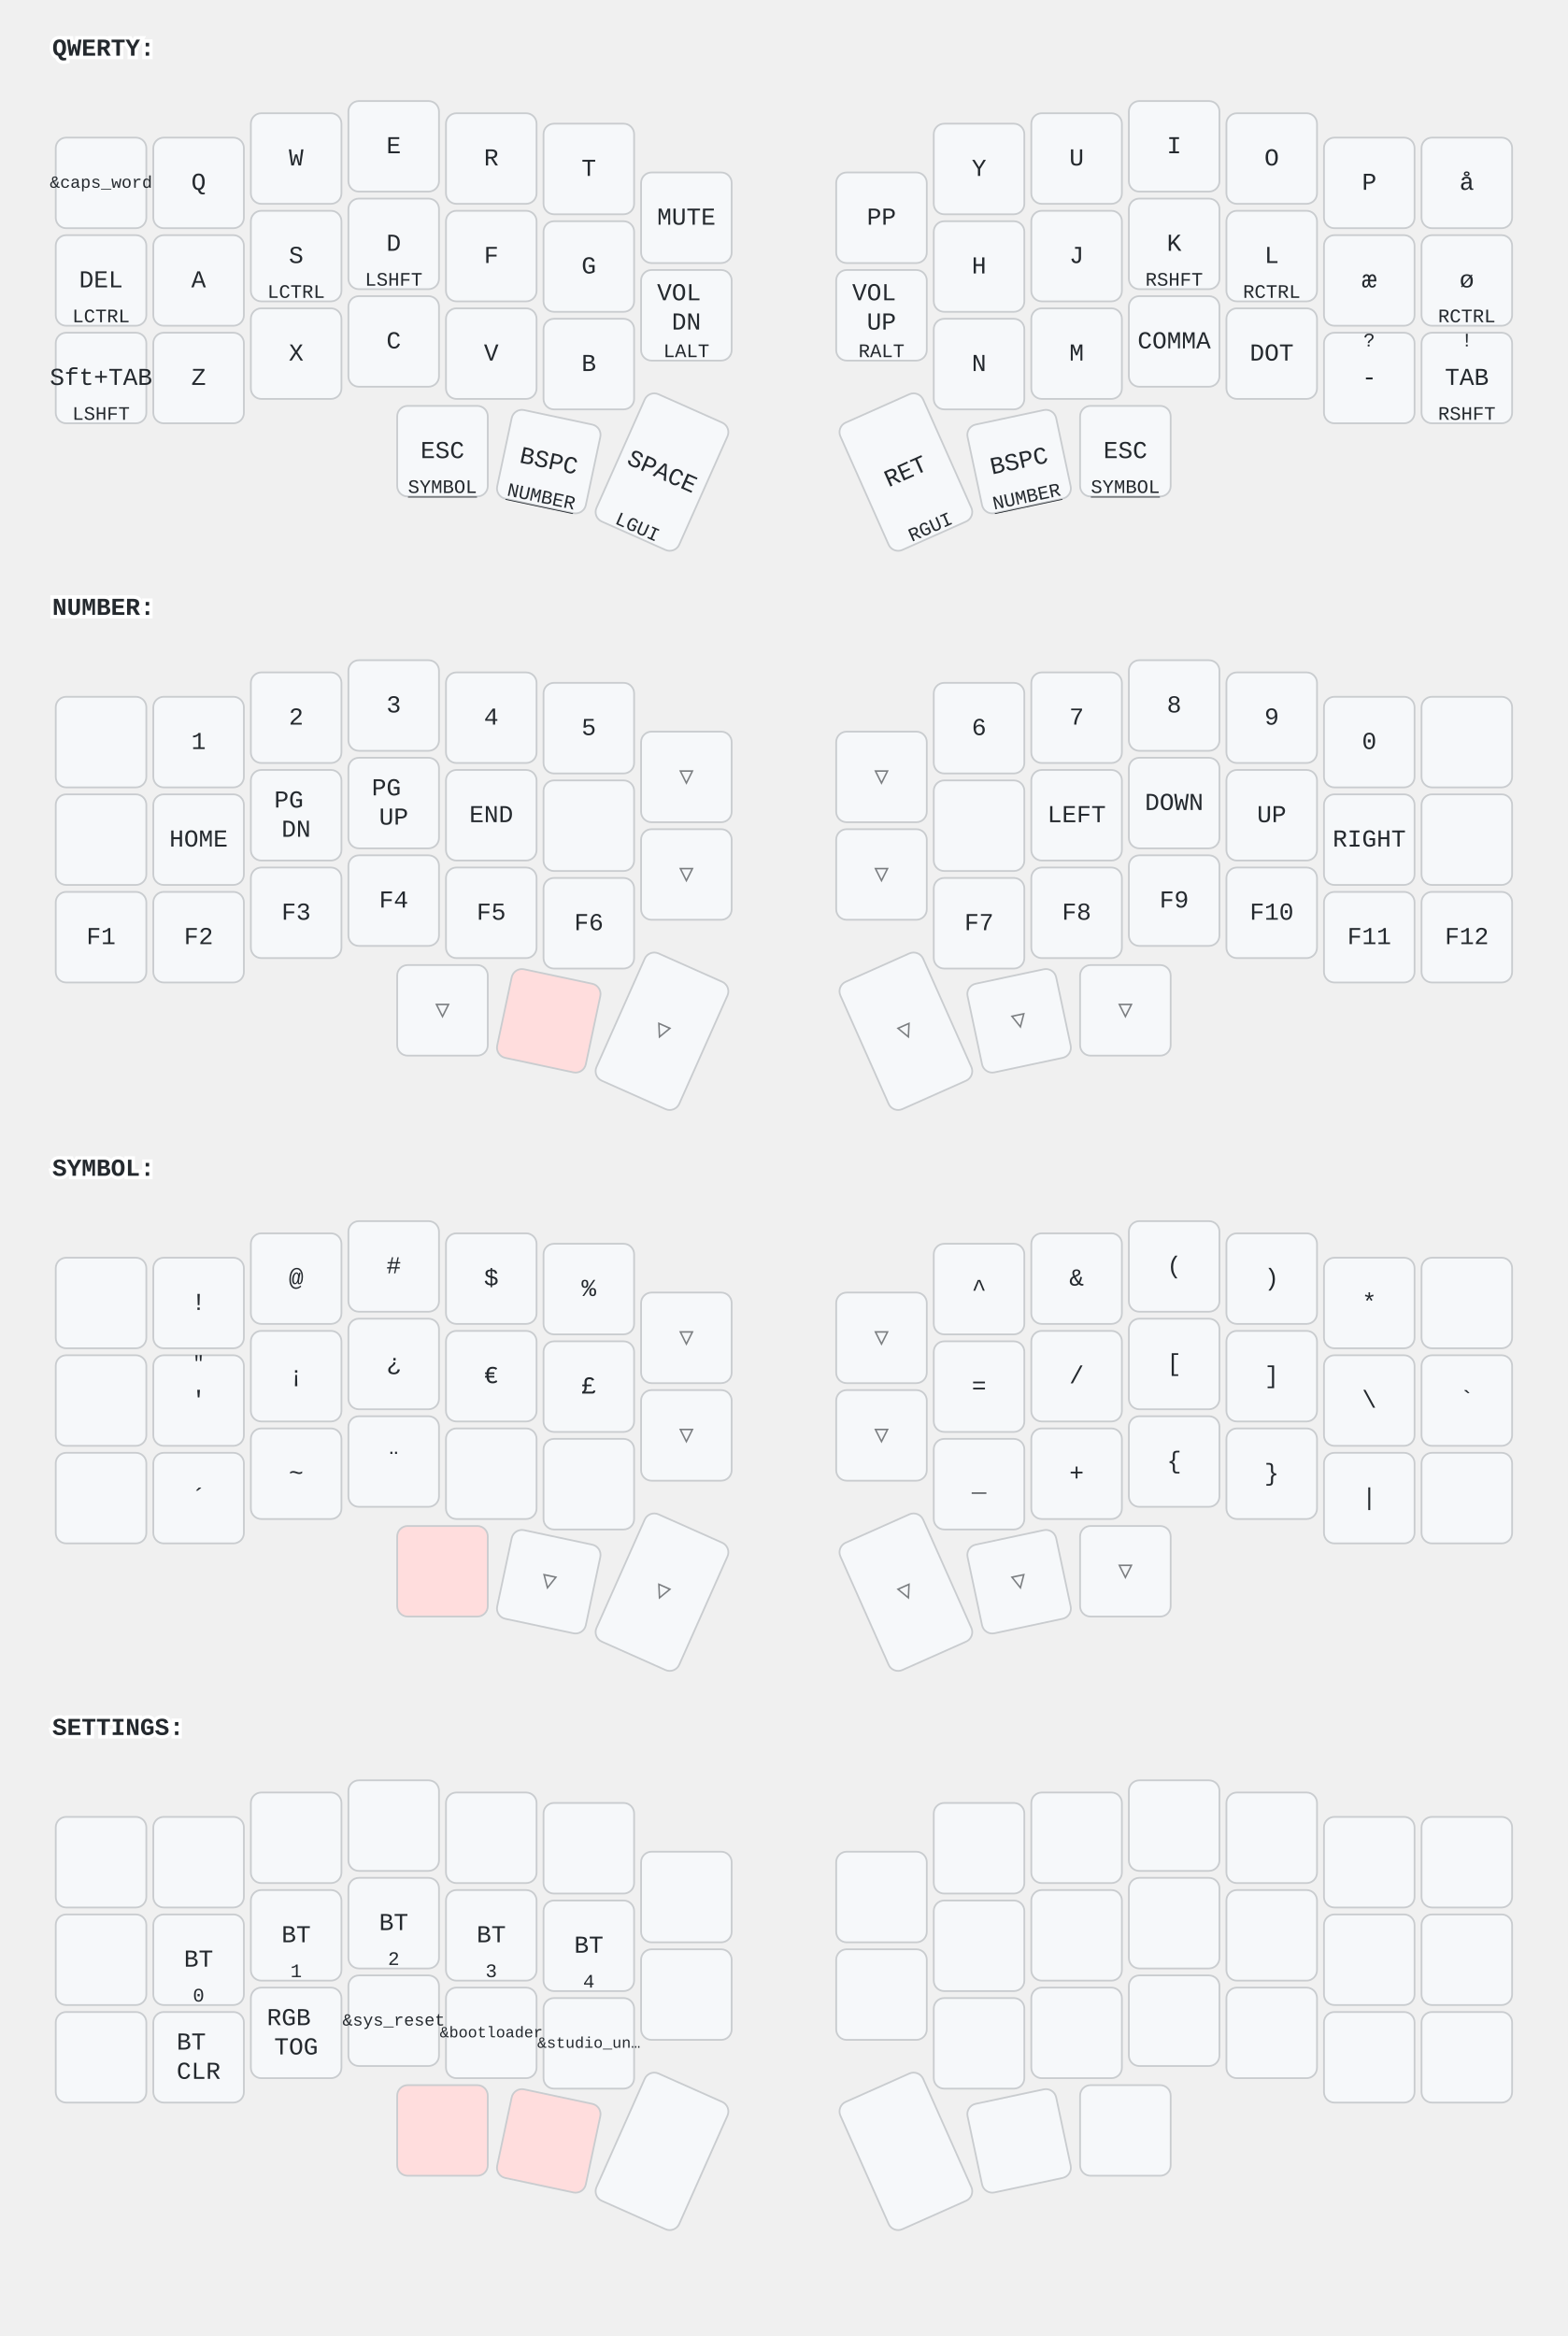
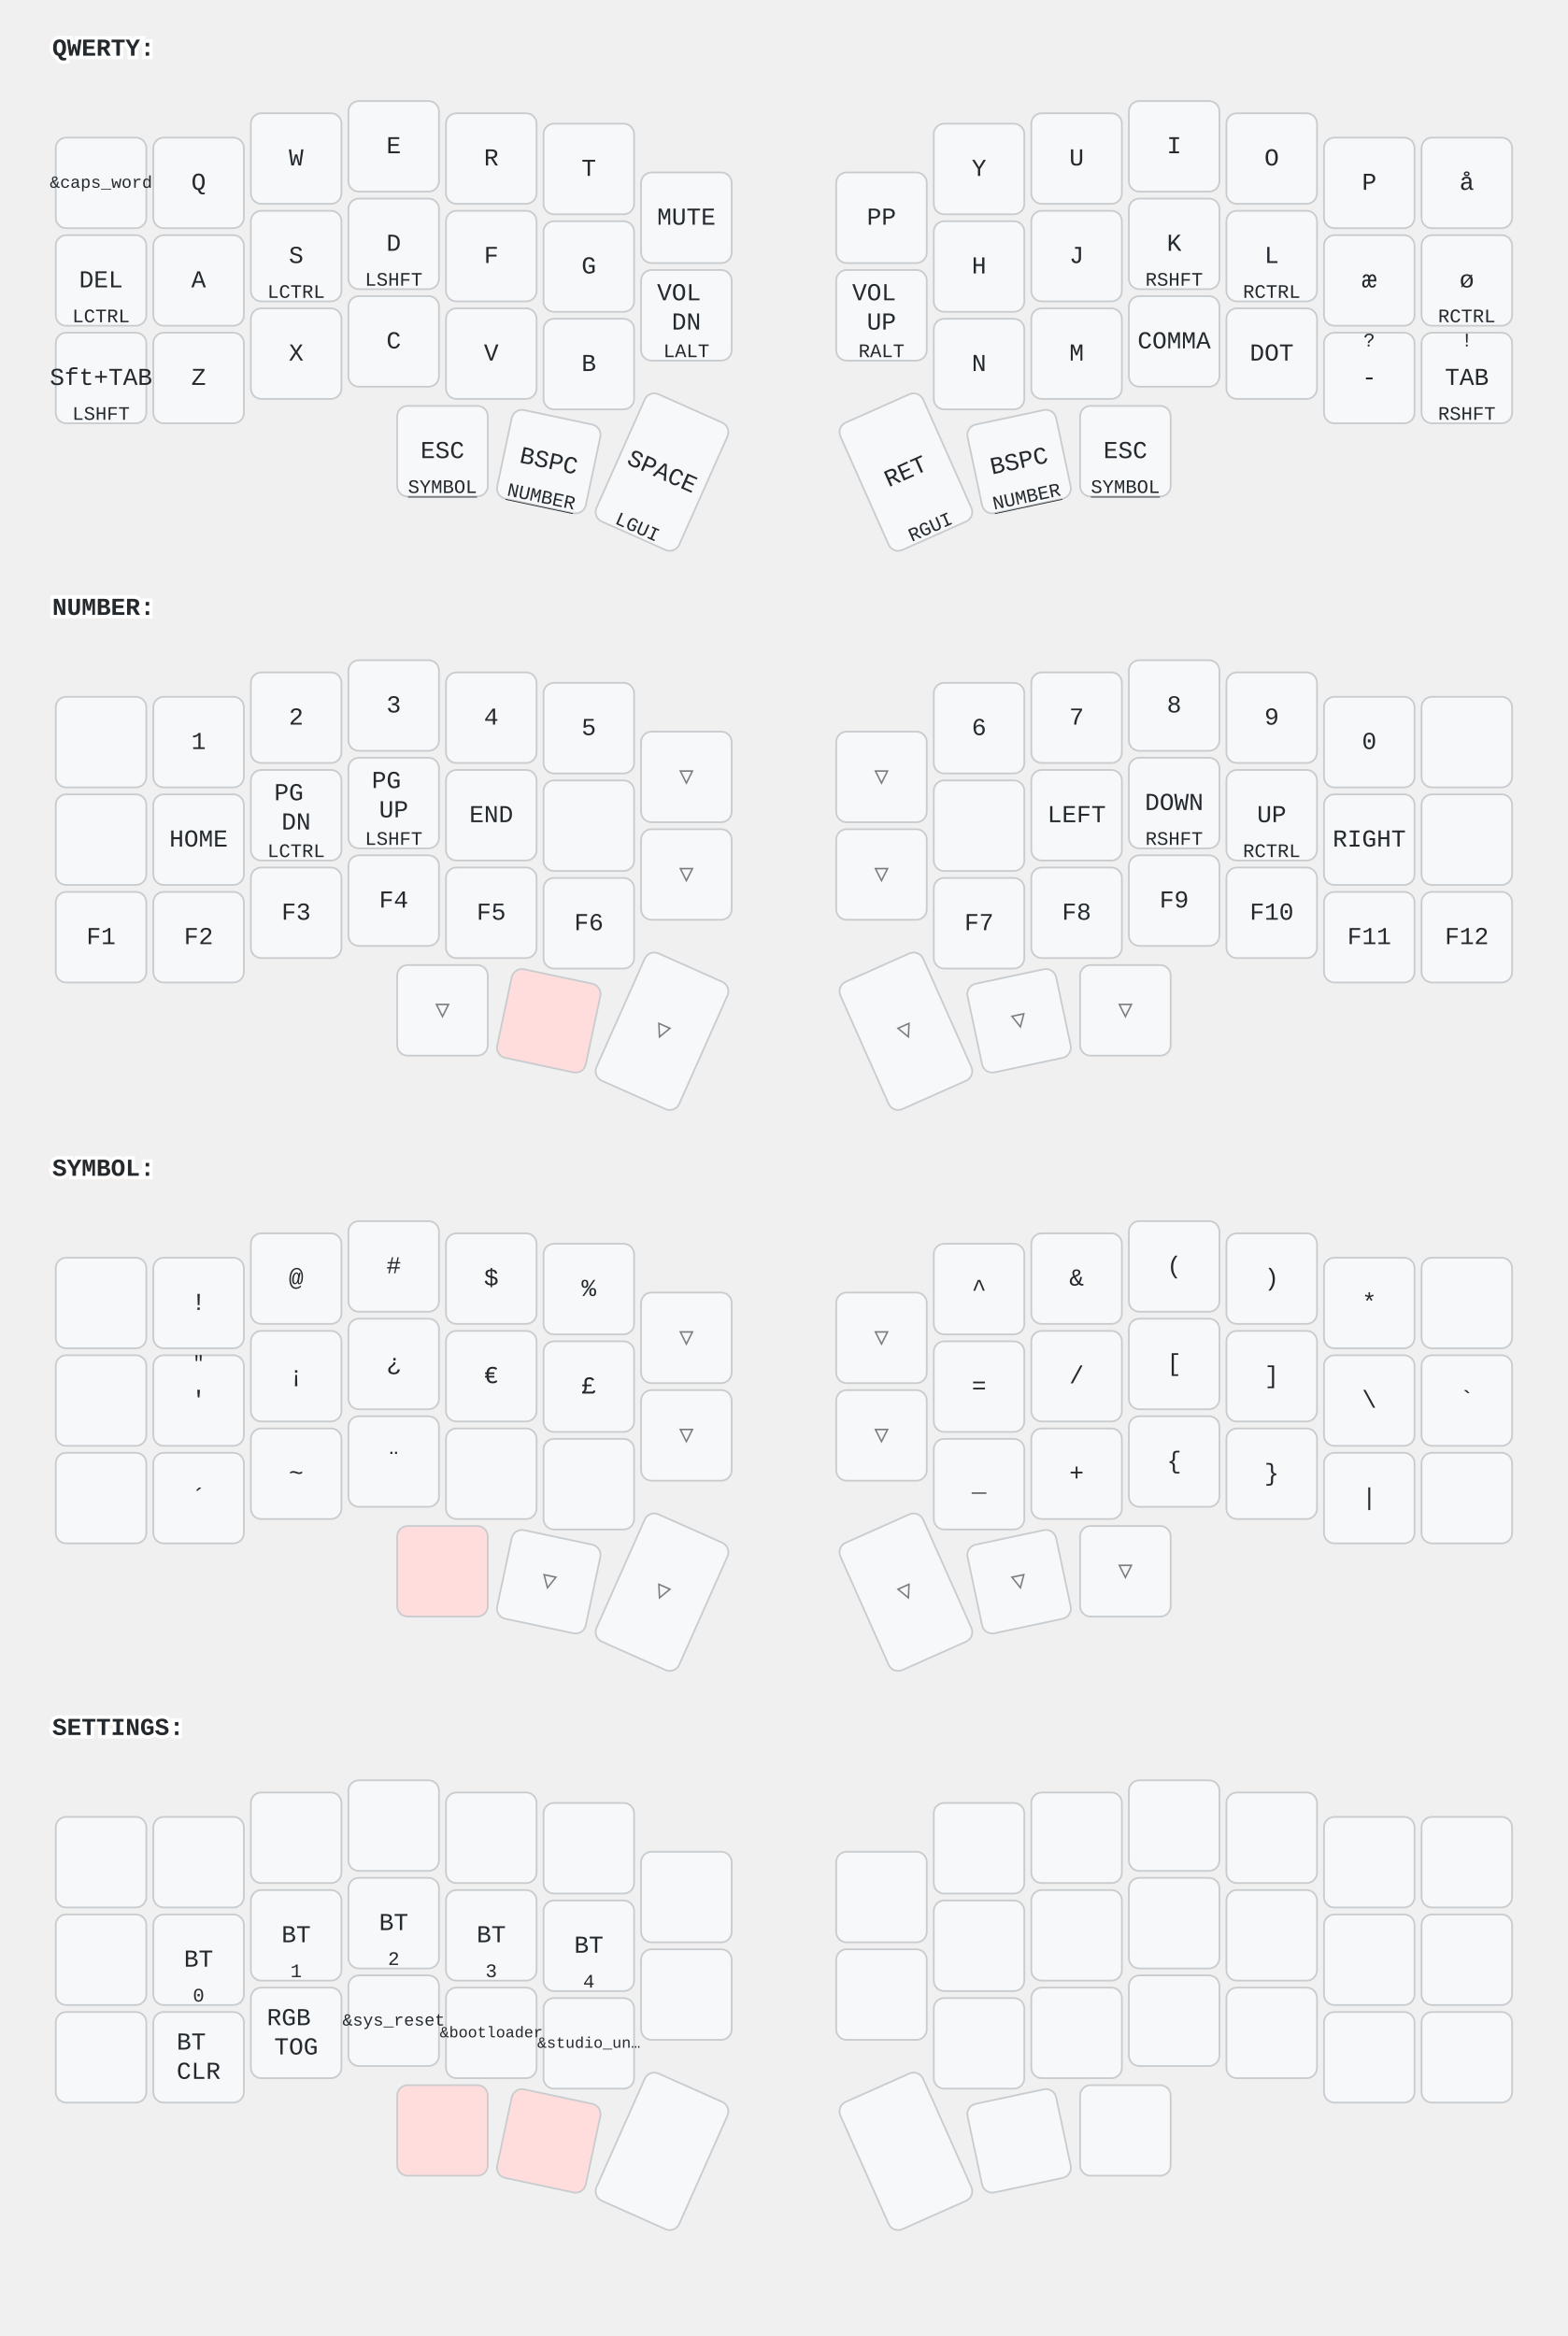
<svg xmlns="http://www.w3.org/2000/svg" width="900" height="1341" viewBox="0 0 900 1341" class="keymap">
  <style>/* inherit to force styles through use tags */
svg path {
    fill: inherit;
}

/* font and background color specifications */
svg.keymap {
    font-family: SFMono-Regular,Consolas,Liberation Mono,Menlo,monospace;
    font-size: 14px;
    font-kerning: normal;
    text-rendering: optimizeLegibility;
    fill: #24292e;
}

/* default key styling */
rect.key {
    fill: #f6f8fa;
}

rect.key, rect.combo {
    stroke: #c9cccf;
    stroke-width: 1;
}

/* default key side styling, only used is draw_key_sides is set */
rect.side {
    filter: brightness(90%);
}

/* color accent for combo boxes */
rect.combo, rect.combo-separate {
    fill: #cdf;
}

/* color accent for held keys */
rect.held, rect.combo.held {
    fill: #fdd;
}

/* color accent for ghost (optional) keys */
rect.ghost, rect.combo.ghost {
    stroke-dasharray: 4, 4;
    stroke-width: 2;
}

text {
    text-anchor: middle;
    dominant-baseline: middle;
}

/* styling for layer labels */
text.label {
    font-weight: bold;
    text-anchor: start;
    stroke: white;
    stroke-width: 4;
    paint-order: stroke;
}

/* styling for optional footer */
text.footer {
    text-anchor: end;
    dominant-baseline: auto;
    stroke: white;
    stroke-width: 4;
    paint-order: stroke;
}

/* styling for combo tap, and key non-tap label text */
text.combo, text.hold, text.shifted, text.left, text.right, text.tl, text.tr, text.bl, text.br {
    font-size: 11px;
}

text.hold, text.bl, text.br {
    text-anchor: middle;
    dominant-baseline: auto;
}

text.shifted, text.tl, text.tr {
    text-anchor: middle;
    dominant-baseline: hanging;
}

text.left, text.tl, text.bl {
    text-anchor: start;
}

text.right, text.tr, text.br {
    text-anchor: end;
}

text.layer-activator {
    text-decoration: underline;
}

/* styling for hold/shifted label text in combo box */
text.combo.hold, text.combo.shifted, text.combo.left, text.combo.right {
    font-size: 8px;
}

/* lighter symbol for transparent keys */
text.trans {
    fill: #7b7e81;
}

/* styling for combo dendrons */
path.combo {
    stroke-width: 1;
    stroke: gray;
    fill: none;
}

/* Start Tabler Icons Cleanup */
/* cannot use height/width with glyphs */
.icon-tabler &gt; path {
    fill: inherit;
    stroke: inherit;
    stroke-width: 2;
}
/* hide tabler's default box */
.icon-tabler &gt; path[stroke="none"][fill="none"] {
    visibility: hidden;
}
/* End Tabler Icons Cleanup */
</style>
  <g transform="translate(30, 0)" class="layer-QWERTY">
    <text x="0" y="28" class="label" id="QWERTY">QWERTY:</text>
    <g transform="translate(0, 56)">
      <g transform="translate(28, 49)" class="key keypos-0">
        <rect rx="6" ry="6" x="-26" y="-26" width="52" height="52" class="key" />
        <text x="0" y="0" class="key tap">
          <tspan style="font-size: 70%">&amp;caps_word</tspan>
        </text>
      </g>
      <g transform="translate(84, 49)" class="key keypos-1">
        <rect rx="6" ry="6" x="-26" y="-26" width="52" height="52" class="key" />
        <text x="0" y="0" class="key tap">Q</text>
      </g>
      <g transform="translate(140, 35)" class="key keypos-2">
        <rect rx="6" ry="6" x="-26" y="-26" width="52" height="52" class="key" />
        <text x="0" y="0" class="key tap">W</text>
      </g>
      <g transform="translate(196, 28)" class="key keypos-3">
        <rect rx="6" ry="6" x="-26" y="-26" width="52" height="52" class="key" />
        <text x="0" y="0" class="key tap">E</text>
      </g>
      <g transform="translate(252, 35)" class="key keypos-4">
        <rect rx="6" ry="6" x="-26" y="-26" width="52" height="52" class="key" />
        <text x="0" y="0" class="key tap">R</text>
      </g>
      <g transform="translate(308, 41)" class="key keypos-5">
        <rect rx="6" ry="6" x="-26" y="-26" width="52" height="52" class="key" />
        <text x="0" y="0" class="key tap">T</text>
      </g>
      <g transform="translate(364, 69)" class="key keypos-6">
        <rect rx="6" ry="6" x="-26" y="-26" width="52" height="52" class="key" />
        <text x="0" y="0" class="key tap">MUTE</text>
      </g>
      <g transform="translate(476, 69)" class="key keypos-7">
        <rect rx="6" ry="6" x="-26" y="-26" width="52" height="52" class="key" />
        <text x="0" y="0" class="key tap">PP</text>
      </g>
      <g transform="translate(532, 41)" class="key keypos-8">
        <rect rx="6" ry="6" x="-26" y="-26" width="52" height="52" class="key" />
        <text x="0" y="0" class="key tap">Y</text>
      </g>
      <g transform="translate(588, 35)" class="key keypos-9">
        <rect rx="6" ry="6" x="-26" y="-26" width="52" height="52" class="key" />
        <text x="0" y="0" class="key tap">U</text>
      </g>
      <g transform="translate(644, 28)" class="key keypos-10">
        <rect rx="6" ry="6" x="-26" y="-26" width="52" height="52" class="key" />
        <text x="0" y="0" class="key tap">I</text>
      </g>
      <g transform="translate(700, 35)" class="key keypos-11">
        <rect rx="6" ry="6" x="-26" y="-26" width="52" height="52" class="key" />
        <text x="0" y="0" class="key tap">O</text>
      </g>
      <g transform="translate(756, 49)" class="key keypos-12">
        <rect rx="6" ry="6" x="-26" y="-26" width="52" height="52" class="key" />
        <text x="0" y="0" class="key tap">P</text>
      </g>
      <g transform="translate(812, 49)" class="key keypos-13">
        <rect rx="6" ry="6" x="-26" y="-26" width="52" height="52" class="key" />
        <text x="0" y="0" class="key tap">å</text>
      </g>
      <g transform="translate(28, 105)" class="key keypos-14">
        <rect rx="6" ry="6" x="-26" y="-26" width="52" height="52" class="key" />
        <text x="0" y="0" class="key tap">DEL</text>
        <text x="0" y="24" class="key hold">LCTRL</text>
      </g>
      <g transform="translate(84, 105)" class="key keypos-15">
        <rect rx="6" ry="6" x="-26" y="-26" width="52" height="52" class="key" />
        <text x="0" y="0" class="key tap">A</text>
      </g>
      <g transform="translate(140, 91)" class="key keypos-16">
        <rect rx="6" ry="6" x="-26" y="-26" width="52" height="52" class="key" />
        <text x="0" y="0" class="key tap">S</text>
        <text x="0" y="24" class="key hold">LCTRL</text>
      </g>
      <g transform="translate(196, 84)" class="key keypos-17">
        <rect rx="6" ry="6" x="-26" y="-26" width="52" height="52" class="key" />
        <text x="0" y="0" class="key tap">D</text>
        <text x="0" y="24" class="key hold">LSHFT</text>
      </g>
      <g transform="translate(252, 91)" class="key keypos-18">
        <rect rx="6" ry="6" x="-26" y="-26" width="52" height="52" class="key" />
        <text x="0" y="0" class="key tap">F</text>
      </g>
      <g transform="translate(308, 97)" class="key keypos-19">
        <rect rx="6" ry="6" x="-26" y="-26" width="52" height="52" class="key" />
        <text x="0" y="0" class="key tap">G</text>
      </g>
      <g transform="translate(364, 125)" class="key keypos-20">
        <rect rx="6" ry="6" x="-26" y="-26" width="52" height="52" class="key" />
        <text x="0" y="0" class="key tap">
          <tspan x="0" dy="-0.9em">VOL</tspan>
          <tspan x="0" dy="1.2em">DN</tspan>
        </text>
        <text x="0" y="24" class="key hold">LALT</text>
      </g>
      <g transform="translate(476, 125)" class="key keypos-21">
        <rect rx="6" ry="6" x="-26" y="-26" width="52" height="52" class="key" />
        <text x="0" y="0" class="key tap">
          <tspan x="0" dy="-0.9em">VOL</tspan>
          <tspan x="0" dy="1.2em">UP</tspan>
        </text>
        <text x="0" y="24" class="key hold">RALT</text>
      </g>
      <g transform="translate(532, 97)" class="key keypos-22">
        <rect rx="6" ry="6" x="-26" y="-26" width="52" height="52" class="key" />
        <text x="0" y="0" class="key tap">H</text>
      </g>
      <g transform="translate(588, 91)" class="key keypos-23">
        <rect rx="6" ry="6" x="-26" y="-26" width="52" height="52" class="key" />
        <text x="0" y="0" class="key tap">J</text>
      </g>
      <g transform="translate(644, 84)" class="key keypos-24">
        <rect rx="6" ry="6" x="-26" y="-26" width="52" height="52" class="key" />
        <text x="0" y="0" class="key tap">K</text>
        <text x="0" y="24" class="key hold">RSHFT</text>
      </g>
      <g transform="translate(700, 91)" class="key keypos-25">
        <rect rx="6" ry="6" x="-26" y="-26" width="52" height="52" class="key" />
        <text x="0" y="0" class="key tap">L</text>
        <text x="0" y="24" class="key hold">RCTRL</text>
      </g>
      <g transform="translate(756, 105)" class="key keypos-26">
        <rect rx="6" ry="6" x="-26" y="-26" width="52" height="52" class="key" />
        <text x="0" y="0" class="key tap">æ</text>
      </g>
      <g transform="translate(812, 105)" class="key keypos-27">
        <rect rx="6" ry="6" x="-26" y="-26" width="52" height="52" class="key" />
        <text x="0" y="0" class="key tap">ø</text>
        <text x="0" y="24" class="key hold">RCTRL</text>
      </g>
      <g transform="translate(28, 161)" class="key keypos-28">
        <rect rx="6" ry="6" x="-26" y="-26" width="52" height="52" class="key" />
        <text x="0" y="0" class="key tap">Sft+TAB</text>
        <text x="0" y="24" class="key hold">LSHFT</text>
      </g>
      <g transform="translate(84, 161)" class="key keypos-29">
        <rect rx="6" ry="6" x="-26" y="-26" width="52" height="52" class="key" />
        <text x="0" y="0" class="key tap">Z</text>
      </g>
      <g transform="translate(140, 147)" class="key keypos-30">
        <rect rx="6" ry="6" x="-26" y="-26" width="52" height="52" class="key" />
        <text x="0" y="0" class="key tap">X</text>
      </g>
      <g transform="translate(196, 140)" class="key keypos-31">
        <rect rx="6" ry="6" x="-26" y="-26" width="52" height="52" class="key" />
        <text x="0" y="0" class="key tap">C</text>
      </g>
      <g transform="translate(252, 147)" class="key keypos-32">
        <rect rx="6" ry="6" x="-26" y="-26" width="52" height="52" class="key" />
        <text x="0" y="0" class="key tap">V</text>
      </g>
      <g transform="translate(308, 153)" class="key keypos-33">
        <rect rx="6" ry="6" x="-26" y="-26" width="52" height="52" class="key" />
        <text x="0" y="0" class="key tap">B</text>
      </g>
      <g transform="translate(532, 153)" class="key keypos-34">
        <rect rx="6" ry="6" x="-26" y="-26" width="52" height="52" class="key" />
        <text x="0" y="0" class="key tap">N</text>
      </g>
      <g transform="translate(588, 147)" class="key keypos-35">
        <rect rx="6" ry="6" x="-26" y="-26" width="52" height="52" class="key" />
        <text x="0" y="0" class="key tap">M</text>
      </g>
      <g transform="translate(644, 140)" class="key keypos-36">
        <rect rx="6" ry="6" x="-26" y="-26" width="52" height="52" class="key" />
        <text x="0" y="0" class="key tap">COMMA</text>
      </g>
      <g transform="translate(700, 147)" class="key keypos-37">
        <rect rx="6" ry="6" x="-26" y="-26" width="52" height="52" class="key" />
        <text x="0" y="0" class="key tap">DOT</text>
      </g>
      <g transform="translate(756, 161)" class="key keypos-38">
        <rect rx="6" ry="6" x="-26" y="-26" width="52" height="52" class="key" />
        <text x="0" y="0" class="key tap">-</text>
        <text x="0" y="-24" class="key shifted">?</text>
      </g>
      <g transform="translate(812, 161)" class="key keypos-39">
        <rect rx="6" ry="6" x="-26" y="-26" width="52" height="52" class="key" />
        <text x="0" y="0" class="key tap">TAB</text>
        <text x="0" y="24" class="key hold">RSHFT</text>
        <text x="0" y="-24" class="key shifted">!</text>
      </g>
      <g transform="translate(224, 203)" class="key keypos-40">
        <rect rx="6" ry="6" x="-26" y="-26" width="52" height="52" class="key" />
        <text x="0" y="0" class="key tap">ESC</text>
        <a href="#SYMBOL">
          <text x="0" y="24" class="key hold layer-activator">SYMBOL</text>
        </a>
      </g>
      <g transform="translate(285, 209) rotate(12.0)" class="key keypos-41">
        <rect rx="6" ry="6" x="-26" y="-26" width="52" height="52" class="key" />
        <text x="0" y="0" class="key tap">BSPC</text>
        <a href="#NUMBER">
          <text x="0" y="24" class="key hold layer-activator">NUMBER</text>
        </a>
      </g>
      <g transform="translate(350, 215) rotate(24.0)" class="key keypos-42">
        <rect rx="6" ry="6" x="-26" y="-40" width="52" height="80" class="key" />
        <text x="0" y="0" class="key tap">SPACE</text>
        <text x="0" y="38" class="key hold">LGUI</text>
      </g>
      <g transform="translate(490, 215) rotate(-24.0)" class="key keypos-43">
        <rect rx="6" ry="6" x="-26" y="-40" width="52" height="80" class="key" />
        <text x="0" y="0" class="key tap">RET</text>
        <text x="0" y="38" class="key hold">RGUI</text>
      </g>
      <g transform="translate(555, 209) rotate(-12.0)" class="key keypos-44">
        <rect rx="6" ry="6" x="-26" y="-26" width="52" height="52" class="key" />
        <text x="0" y="0" class="key tap">BSPC</text>
        <a href="#NUMBER">
          <text x="0" y="24" class="key hold layer-activator">NUMBER</text>
        </a>
      </g>
      <g transform="translate(616, 203)" class="key keypos-45">
        <rect rx="6" ry="6" x="-26" y="-26" width="52" height="52" class="key" />
        <text x="0" y="0" class="key tap">ESC</text>
        <a href="#SYMBOL">
          <text x="0" y="24" class="key hold layer-activator">SYMBOL</text>
        </a>
      </g>
    </g>
  </g>
  <g transform="translate(30, 321)" class="layer-NUMBER">
    <text x="0" y="28" class="label" id="NUMBER">NUMBER:</text>
    <g transform="translate(0, 56)">
      <g transform="translate(28, 49)" class="key keypos-0">
        <rect rx="6" ry="6" x="-26" y="-26" width="52" height="52" class="key" />
      </g>
      <g transform="translate(84, 49)" class="key keypos-1">
        <rect rx="6" ry="6" x="-26" y="-26" width="52" height="52" class="key" />
        <text x="0" y="0" class="key tap">1</text>
      </g>
      <g transform="translate(140, 35)" class="key keypos-2">
        <rect rx="6" ry="6" x="-26" y="-26" width="52" height="52" class="key" />
        <text x="0" y="0" class="key tap">2</text>
      </g>
      <g transform="translate(196, 28)" class="key keypos-3">
        <rect rx="6" ry="6" x="-26" y="-26" width="52" height="52" class="key" />
        <text x="0" y="0" class="key tap">3</text>
      </g>
      <g transform="translate(252, 35)" class="key keypos-4">
        <rect rx="6" ry="6" x="-26" y="-26" width="52" height="52" class="key" />
        <text x="0" y="0" class="key tap">4</text>
      </g>
      <g transform="translate(308, 41)" class="key keypos-5">
        <rect rx="6" ry="6" x="-26" y="-26" width="52" height="52" class="key" />
        <text x="0" y="0" class="key tap">5</text>
      </g>
      <g transform="translate(364, 69)" class="key trans keypos-6">
        <rect rx="6" ry="6" x="-26" y="-26" width="52" height="52" class="key trans" />
        <text x="0" y="0" class="key trans tap">▽</text>
      </g>
      <g transform="translate(476, 69)" class="key trans keypos-7">
        <rect rx="6" ry="6" x="-26" y="-26" width="52" height="52" class="key trans" />
        <text x="0" y="0" class="key trans tap">▽</text>
      </g>
      <g transform="translate(532, 41)" class="key keypos-8">
        <rect rx="6" ry="6" x="-26" y="-26" width="52" height="52" class="key" />
        <text x="0" y="0" class="key tap">6</text>
      </g>
      <g transform="translate(588, 35)" class="key keypos-9">
        <rect rx="6" ry="6" x="-26" y="-26" width="52" height="52" class="key" />
        <text x="0" y="0" class="key tap">7</text>
      </g>
      <g transform="translate(644, 28)" class="key keypos-10">
        <rect rx="6" ry="6" x="-26" y="-26" width="52" height="52" class="key" />
        <text x="0" y="0" class="key tap">8</text>
      </g>
      <g transform="translate(700, 35)" class="key keypos-11">
        <rect rx="6" ry="6" x="-26" y="-26" width="52" height="52" class="key" />
        <text x="0" y="0" class="key tap">9</text>
      </g>
      <g transform="translate(756, 49)" class="key keypos-12">
        <rect rx="6" ry="6" x="-26" y="-26" width="52" height="52" class="key" />
        <text x="0" y="0" class="key tap">0</text>
      </g>
      <g transform="translate(812, 49)" class="key keypos-13">
        <rect rx="6" ry="6" x="-26" y="-26" width="52" height="52" class="key" />
      </g>
      <g transform="translate(28, 105)" class="key keypos-14">
        <rect rx="6" ry="6" x="-26" y="-26" width="52" height="52" class="key" />
      </g>
      <g transform="translate(84, 105)" class="key keypos-15">
        <rect rx="6" ry="6" x="-26" y="-26" width="52" height="52" class="key" />
        <text x="0" y="0" class="key tap">HOME</text>
      </g>
      <g transform="translate(140, 91)" class="key keypos-16">
        <rect rx="6" ry="6" x="-26" y="-26" width="52" height="52" class="key" />
        <text x="0" y="0" class="key tap">
-           <tspan x="0" dy="-0.6em">PG</tspan>
+           <tspan x="0" dy="-0.9em">PG</tspan>
          <tspan x="0" dy="1.2em">DN</tspan>
        </text>
+         <text x="0" y="24" class="key hold">LCTRL</text>
      </g>
      <g transform="translate(196, 84)" class="key keypos-17">
        <rect rx="6" ry="6" x="-26" y="-26" width="52" height="52" class="key" />
        <text x="0" y="0" class="key tap">
-           <tspan x="0" dy="-0.6em">PG</tspan>
+           <tspan x="0" dy="-0.9em">PG</tspan>
          <tspan x="0" dy="1.2em">UP</tspan>
        </text>
+         <text x="0" y="24" class="key hold">LSHFT</text>
      </g>
      <g transform="translate(252, 91)" class="key keypos-18">
        <rect rx="6" ry="6" x="-26" y="-26" width="52" height="52" class="key" />
        <text x="0" y="0" class="key tap">END</text>
      </g>
      <g transform="translate(308, 97)" class="key keypos-19">
        <rect rx="6" ry="6" x="-26" y="-26" width="52" height="52" class="key" />
      </g>
      <g transform="translate(364, 125)" class="key trans keypos-20">
        <rect rx="6" ry="6" x="-26" y="-26" width="52" height="52" class="key trans" />
        <text x="0" y="0" class="key trans tap">▽</text>
      </g>
      <g transform="translate(476, 125)" class="key trans keypos-21">
        <rect rx="6" ry="6" x="-26" y="-26" width="52" height="52" class="key trans" />
        <text x="0" y="0" class="key trans tap">▽</text>
      </g>
      <g transform="translate(532, 97)" class="key keypos-22">
        <rect rx="6" ry="6" x="-26" y="-26" width="52" height="52" class="key" />
      </g>
      <g transform="translate(588, 91)" class="key keypos-23">
        <rect rx="6" ry="6" x="-26" y="-26" width="52" height="52" class="key" />
        <text x="0" y="0" class="key tap">LEFT</text>
      </g>
      <g transform="translate(644, 84)" class="key keypos-24">
        <rect rx="6" ry="6" x="-26" y="-26" width="52" height="52" class="key" />
        <text x="0" y="0" class="key tap">DOWN</text>
+         <text x="0" y="24" class="key hold">RSHFT</text>
      </g>
      <g transform="translate(700, 91)" class="key keypos-25">
        <rect rx="6" ry="6" x="-26" y="-26" width="52" height="52" class="key" />
        <text x="0" y="0" class="key tap">UP</text>
+         <text x="0" y="24" class="key hold">RCTRL</text>
      </g>
      <g transform="translate(756, 105)" class="key keypos-26">
        <rect rx="6" ry="6" x="-26" y="-26" width="52" height="52" class="key" />
        <text x="0" y="0" class="key tap">RIGHT</text>
      </g>
      <g transform="translate(812, 105)" class="key keypos-27">
        <rect rx="6" ry="6" x="-26" y="-26" width="52" height="52" class="key" />
      </g>
      <g transform="translate(28, 161)" class="key keypos-28">
        <rect rx="6" ry="6" x="-26" y="-26" width="52" height="52" class="key" />
        <text x="0" y="0" class="key tap">F1</text>
      </g>
      <g transform="translate(84, 161)" class="key keypos-29">
        <rect rx="6" ry="6" x="-26" y="-26" width="52" height="52" class="key" />
        <text x="0" y="0" class="key tap">F2</text>
      </g>
      <g transform="translate(140, 147)" class="key keypos-30">
        <rect rx="6" ry="6" x="-26" y="-26" width="52" height="52" class="key" />
        <text x="0" y="0" class="key tap">F3</text>
      </g>
      <g transform="translate(196, 140)" class="key keypos-31">
        <rect rx="6" ry="6" x="-26" y="-26" width="52" height="52" class="key" />
        <text x="0" y="0" class="key tap">F4</text>
      </g>
      <g transform="translate(252, 147)" class="key keypos-32">
        <rect rx="6" ry="6" x="-26" y="-26" width="52" height="52" class="key" />
        <text x="0" y="0" class="key tap">F5</text>
      </g>
      <g transform="translate(308, 153)" class="key keypos-33">
        <rect rx="6" ry="6" x="-26" y="-26" width="52" height="52" class="key" />
        <text x="0" y="0" class="key tap">F6</text>
      </g>
      <g transform="translate(532, 153)" class="key keypos-34">
        <rect rx="6" ry="6" x="-26" y="-26" width="52" height="52" class="key" />
        <text x="0" y="0" class="key tap">F7</text>
      </g>
      <g transform="translate(588, 147)" class="key keypos-35">
        <rect rx="6" ry="6" x="-26" y="-26" width="52" height="52" class="key" />
        <text x="0" y="0" class="key tap">F8</text>
      </g>
      <g transform="translate(644, 140)" class="key keypos-36">
        <rect rx="6" ry="6" x="-26" y="-26" width="52" height="52" class="key" />
        <text x="0" y="0" class="key tap">F9</text>
      </g>
      <g transform="translate(700, 147)" class="key keypos-37">
        <rect rx="6" ry="6" x="-26" y="-26" width="52" height="52" class="key" />
        <text x="0" y="0" class="key tap">F10</text>
      </g>
      <g transform="translate(756, 161)" class="key keypos-38">
        <rect rx="6" ry="6" x="-26" y="-26" width="52" height="52" class="key" />
        <text x="0" y="0" class="key tap">F11</text>
      </g>
      <g transform="translate(812, 161)" class="key keypos-39">
        <rect rx="6" ry="6" x="-26" y="-26" width="52" height="52" class="key" />
        <text x="0" y="0" class="key tap">F12</text>
      </g>
      <g transform="translate(224, 203)" class="key trans keypos-40">
        <rect rx="6" ry="6" x="-26" y="-26" width="52" height="52" class="key trans" />
        <text x="0" y="0" class="key trans tap">▽</text>
      </g>
      <g transform="translate(285, 209) rotate(12.0)" class="key held keypos-41">
        <rect rx="6" ry="6" x="-26" y="-26" width="52" height="52" class="key held" />
      </g>
      <g transform="translate(350, 215) rotate(24.0)" class="key trans keypos-42">
        <rect rx="6" ry="6" x="-26" y="-40" width="52" height="80" class="key trans" />
        <text x="0" y="0" class="key trans tap">▽</text>
      </g>
      <g transform="translate(490, 215) rotate(-24.0)" class="key trans keypos-43">
        <rect rx="6" ry="6" x="-26" y="-40" width="52" height="80" class="key trans" />
        <text x="0" y="0" class="key trans tap">▽</text>
      </g>
      <g transform="translate(555, 209) rotate(-12.0)" class="key trans keypos-44">
        <rect rx="6" ry="6" x="-26" y="-26" width="52" height="52" class="key trans" />
        <text x="0" y="0" class="key trans tap">▽</text>
      </g>
      <g transform="translate(616, 203)" class="key trans keypos-45">
        <rect rx="6" ry="6" x="-26" y="-26" width="52" height="52" class="key trans" />
        <text x="0" y="0" class="key trans tap">▽</text>
      </g>
    </g>
  </g>
  <g transform="translate(30, 643)" class="layer-SYMBOL">
    <text x="0" y="28" class="label" id="SYMBOL">SYMBOL:</text>
    <g transform="translate(0, 56)">
      <g transform="translate(28, 49)" class="key keypos-0">
        <rect rx="6" ry="6" x="-26" y="-26" width="52" height="52" class="key" />
      </g>
      <g transform="translate(84, 49)" class="key keypos-1">
        <rect rx="6" ry="6" x="-26" y="-26" width="52" height="52" class="key" />
        <text x="0" y="0" class="key tap">!</text>
      </g>
      <g transform="translate(140, 35)" class="key keypos-2">
        <rect rx="6" ry="6" x="-26" y="-26" width="52" height="52" class="key" />
        <text x="0" y="0" class="key tap">@</text>
      </g>
      <g transform="translate(196, 28)" class="key keypos-3">
        <rect rx="6" ry="6" x="-26" y="-26" width="52" height="52" class="key" />
        <text x="0" y="0" class="key tap">#</text>
      </g>
      <g transform="translate(252, 35)" class="key keypos-4">
        <rect rx="6" ry="6" x="-26" y="-26" width="52" height="52" class="key" />
        <text x="0" y="0" class="key tap">$</text>
      </g>
      <g transform="translate(308, 41)" class="key keypos-5">
        <rect rx="6" ry="6" x="-26" y="-26" width="52" height="52" class="key" />
        <text x="0" y="0" class="key tap">%</text>
      </g>
      <g transform="translate(364, 69)" class="key trans keypos-6">
        <rect rx="6" ry="6" x="-26" y="-26" width="52" height="52" class="key trans" />
        <text x="0" y="0" class="key trans tap">▽</text>
      </g>
      <g transform="translate(476, 69)" class="key trans keypos-7">
        <rect rx="6" ry="6" x="-26" y="-26" width="52" height="52" class="key trans" />
        <text x="0" y="0" class="key trans tap">▽</text>
      </g>
      <g transform="translate(532, 41)" class="key keypos-8">
        <rect rx="6" ry="6" x="-26" y="-26" width="52" height="52" class="key" />
        <text x="0" y="0" class="key tap">^</text>
      </g>
      <g transform="translate(588, 35)" class="key keypos-9">
        <rect rx="6" ry="6" x="-26" y="-26" width="52" height="52" class="key" />
        <text x="0" y="0" class="key tap">&amp;</text>
      </g>
      <g transform="translate(644, 28)" class="key keypos-10">
        <rect rx="6" ry="6" x="-26" y="-26" width="52" height="52" class="key" />
        <text x="0" y="0" class="key tap">(</text>
      </g>
      <g transform="translate(700, 35)" class="key keypos-11">
        <rect rx="6" ry="6" x="-26" y="-26" width="52" height="52" class="key" />
        <text x="0" y="0" class="key tap">)</text>
      </g>
      <g transform="translate(756, 49)" class="key keypos-12">
        <rect rx="6" ry="6" x="-26" y="-26" width="52" height="52" class="key" />
        <text x="0" y="0" class="key tap">*</text>
      </g>
      <g transform="translate(812, 49)" class="key keypos-13">
        <rect rx="6" ry="6" x="-26" y="-26" width="52" height="52" class="key" />
      </g>
      <g transform="translate(28, 105)" class="key keypos-14">
        <rect rx="6" ry="6" x="-26" y="-26" width="52" height="52" class="key" />
      </g>
      <g transform="translate(84, 105)" class="key keypos-15">
        <rect rx="6" ry="6" x="-26" y="-26" width="52" height="52" class="key" />
        <text x="0" y="0" class="key tap">'</text>
        <text x="0" y="-24" class="key shifted">"</text>
      </g>
      <g transform="translate(140, 91)" class="key keypos-16">
        <rect rx="6" ry="6" x="-26" y="-26" width="52" height="52" class="key" />
        <text x="0" y="0" class="key tap">¡</text>
      </g>
      <g transform="translate(196, 84)" class="key keypos-17">
        <rect rx="6" ry="6" x="-26" y="-26" width="52" height="52" class="key" />
        <text x="0" y="0" class="key tap">¿</text>
      </g>
      <g transform="translate(252, 91)" class="key keypos-18">
        <rect rx="6" ry="6" x="-26" y="-26" width="52" height="52" class="key" />
        <text x="0" y="0" class="key tap">€</text>
      </g>
      <g transform="translate(308, 97)" class="key keypos-19">
        <rect rx="6" ry="6" x="-26" y="-26" width="52" height="52" class="key" />
        <text x="0" y="0" class="key tap">£</text>
      </g>
      <g transform="translate(364, 125)" class="key trans keypos-20">
        <rect rx="6" ry="6" x="-26" y="-26" width="52" height="52" class="key trans" />
        <text x="0" y="0" class="key trans tap">▽</text>
      </g>
      <g transform="translate(476, 125)" class="key trans keypos-21">
        <rect rx="6" ry="6" x="-26" y="-26" width="52" height="52" class="key trans" />
        <text x="0" y="0" class="key trans tap">▽</text>
      </g>
      <g transform="translate(532, 97)" class="key keypos-22">
        <rect rx="6" ry="6" x="-26" y="-26" width="52" height="52" class="key" />
        <text x="0" y="0" class="key tap">=</text>
      </g>
      <g transform="translate(588, 91)" class="key keypos-23">
        <rect rx="6" ry="6" x="-26" y="-26" width="52" height="52" class="key" />
        <text x="0" y="0" class="key tap">/</text>
      </g>
      <g transform="translate(644, 84)" class="key keypos-24">
        <rect rx="6" ry="6" x="-26" y="-26" width="52" height="52" class="key" />
        <text x="0" y="0" class="key tap">[</text>
      </g>
      <g transform="translate(700, 91)" class="key keypos-25">
        <rect rx="6" ry="6" x="-26" y="-26" width="52" height="52" class="key" />
        <text x="0" y="0" class="key tap">]</text>
      </g>
      <g transform="translate(756, 105)" class="key keypos-26">
        <rect rx="6" ry="6" x="-26" y="-26" width="52" height="52" class="key" />
        <text x="0" y="0" class="key tap">\</text>
      </g>
      <g transform="translate(812, 105)" class="key keypos-27">
        <rect rx="6" ry="6" x="-26" y="-26" width="52" height="52" class="key" />
        <text x="0" y="0" class="key tap">`</text>
      </g>
      <g transform="translate(28, 161)" class="key keypos-28">
        <rect rx="6" ry="6" x="-26" y="-26" width="52" height="52" class="key" />
      </g>
      <g transform="translate(84, 161)" class="key keypos-29">
        <rect rx="6" ry="6" x="-26" y="-26" width="52" height="52" class="key" />
        <text x="0" y="0" class="key tap">´</text>
      </g>
      <g transform="translate(140, 147)" class="key keypos-30">
        <rect rx="6" ry="6" x="-26" y="-26" width="52" height="52" class="key" />
        <text x="0" y="0" class="key tap">~</text>
      </g>
      <g transform="translate(196, 140)" class="key keypos-31">
        <rect rx="6" ry="6" x="-26" y="-26" width="52" height="52" class="key" />
        <text x="0" y="0" class="key tap">¨</text>
      </g>
      <g transform="translate(252, 147)" class="key keypos-32">
        <rect rx="6" ry="6" x="-26" y="-26" width="52" height="52" class="key" />
      </g>
      <g transform="translate(308, 153)" class="key keypos-33">
        <rect rx="6" ry="6" x="-26" y="-26" width="52" height="52" class="key" />
      </g>
      <g transform="translate(532, 153)" class="key keypos-34">
        <rect rx="6" ry="6" x="-26" y="-26" width="52" height="52" class="key" />
        <text x="0" y="0" class="key tap">_</text>
      </g>
      <g transform="translate(588, 147)" class="key keypos-35">
        <rect rx="6" ry="6" x="-26" y="-26" width="52" height="52" class="key" />
        <text x="0" y="0" class="key tap">+</text>
      </g>
      <g transform="translate(644, 140)" class="key keypos-36">
        <rect rx="6" ry="6" x="-26" y="-26" width="52" height="52" class="key" />
        <text x="0" y="0" class="key tap">{</text>
      </g>
      <g transform="translate(700, 147)" class="key keypos-37">
        <rect rx="6" ry="6" x="-26" y="-26" width="52" height="52" class="key" />
        <text x="0" y="0" class="key tap">}</text>
      </g>
      <g transform="translate(756, 161)" class="key keypos-38">
        <rect rx="6" ry="6" x="-26" y="-26" width="52" height="52" class="key" />
        <text x="0" y="0" class="key tap">|</text>
      </g>
      <g transform="translate(812, 161)" class="key keypos-39">
        <rect rx="6" ry="6" x="-26" y="-26" width="52" height="52" class="key" />
      </g>
      <g transform="translate(224, 203)" class="key held keypos-40">
        <rect rx="6" ry="6" x="-26" y="-26" width="52" height="52" class="key held" />
      </g>
      <g transform="translate(285, 209) rotate(12.0)" class="key trans keypos-41">
        <rect rx="6" ry="6" x="-26" y="-26" width="52" height="52" class="key trans" />
        <text x="0" y="0" class="key trans tap">▽</text>
      </g>
      <g transform="translate(350, 215) rotate(24.0)" class="key trans keypos-42">
        <rect rx="6" ry="6" x="-26" y="-40" width="52" height="80" class="key trans" />
        <text x="0" y="0" class="key trans tap">▽</text>
      </g>
      <g transform="translate(490, 215) rotate(-24.0)" class="key trans keypos-43">
        <rect rx="6" ry="6" x="-26" y="-40" width="52" height="80" class="key trans" />
        <text x="0" y="0" class="key trans tap">▽</text>
      </g>
      <g transform="translate(555, 209) rotate(-12.0)" class="key trans keypos-44">
        <rect rx="6" ry="6" x="-26" y="-26" width="52" height="52" class="key trans" />
        <text x="0" y="0" class="key trans tap">▽</text>
      </g>
      <g transform="translate(616, 203)" class="key trans keypos-45">
        <rect rx="6" ry="6" x="-26" y="-26" width="52" height="52" class="key trans" />
        <text x="0" y="0" class="key trans tap">▽</text>
      </g>
    </g>
  </g>
  <g transform="translate(30, 964)" class="layer-SETTINGS">
    <text x="0" y="28" class="label" id="SETTINGS">SETTINGS:</text>
    <g transform="translate(0, 56)">
      <g transform="translate(28, 49)" class="key keypos-0">
        <rect rx="6" ry="6" x="-26" y="-26" width="52" height="52" class="key" />
      </g>
      <g transform="translate(84, 49)" class="key keypos-1">
        <rect rx="6" ry="6" x="-26" y="-26" width="52" height="52" class="key" />
      </g>
      <g transform="translate(140, 35)" class="key keypos-2">
        <rect rx="6" ry="6" x="-26" y="-26" width="52" height="52" class="key" />
      </g>
      <g transform="translate(196, 28)" class="key keypos-3">
        <rect rx="6" ry="6" x="-26" y="-26" width="52" height="52" class="key" />
      </g>
      <g transform="translate(252, 35)" class="key keypos-4">
        <rect rx="6" ry="6" x="-26" y="-26" width="52" height="52" class="key" />
      </g>
      <g transform="translate(308, 41)" class="key keypos-5">
        <rect rx="6" ry="6" x="-26" y="-26" width="52" height="52" class="key" />
      </g>
      <g transform="translate(364, 69)" class="key keypos-6">
        <rect rx="6" ry="6" x="-26" y="-26" width="52" height="52" class="key" />
      </g>
      <g transform="translate(476, 69)" class="key keypos-7">
        <rect rx="6" ry="6" x="-26" y="-26" width="52" height="52" class="key" />
      </g>
      <g transform="translate(532, 41)" class="key keypos-8">
        <rect rx="6" ry="6" x="-26" y="-26" width="52" height="52" class="key" />
      </g>
      <g transform="translate(588, 35)" class="key keypos-9">
        <rect rx="6" ry="6" x="-26" y="-26" width="52" height="52" class="key" />
      </g>
      <g transform="translate(644, 28)" class="key keypos-10">
        <rect rx="6" ry="6" x="-26" y="-26" width="52" height="52" class="key" />
      </g>
      <g transform="translate(700, 35)" class="key keypos-11">
        <rect rx="6" ry="6" x="-26" y="-26" width="52" height="52" class="key" />
      </g>
      <g transform="translate(756, 49)" class="key keypos-12">
        <rect rx="6" ry="6" x="-26" y="-26" width="52" height="52" class="key" />
      </g>
      <g transform="translate(812, 49)" class="key keypos-13">
        <rect rx="6" ry="6" x="-26" y="-26" width="52" height="52" class="key" />
      </g>
      <g transform="translate(28, 105)" class="key keypos-14">
        <rect rx="6" ry="6" x="-26" y="-26" width="52" height="52" class="key" />
      </g>
      <g transform="translate(84, 105)" class="key keypos-15">
        <rect rx="6" ry="6" x="-26" y="-26" width="52" height="52" class="key" />
        <text x="0" y="0" class="key tap">BT</text>
        <text x="0" y="24" class="key hold">0</text>
      </g>
      <g transform="translate(140, 91)" class="key keypos-16">
        <rect rx="6" ry="6" x="-26" y="-26" width="52" height="52" class="key" />
        <text x="0" y="0" class="key tap">BT</text>
        <text x="0" y="24" class="key hold">1</text>
      </g>
      <g transform="translate(196, 84)" class="key keypos-17">
        <rect rx="6" ry="6" x="-26" y="-26" width="52" height="52" class="key" />
        <text x="0" y="0" class="key tap">BT</text>
        <text x="0" y="24" class="key hold">2</text>
      </g>
      <g transform="translate(252, 91)" class="key keypos-18">
        <rect rx="6" ry="6" x="-26" y="-26" width="52" height="52" class="key" />
        <text x="0" y="0" class="key tap">BT</text>
        <text x="0" y="24" class="key hold">3</text>
      </g>
      <g transform="translate(308, 97)" class="key keypos-19">
        <rect rx="6" ry="6" x="-26" y="-26" width="52" height="52" class="key" />
        <text x="0" y="0" class="key tap">BT</text>
        <text x="0" y="24" class="key hold">4</text>
      </g>
      <g transform="translate(364, 125)" class="key keypos-20">
        <rect rx="6" ry="6" x="-26" y="-26" width="52" height="52" class="key" />
      </g>
      <g transform="translate(476, 125)" class="key keypos-21">
        <rect rx="6" ry="6" x="-26" y="-26" width="52" height="52" class="key" />
      </g>
      <g transform="translate(532, 97)" class="key keypos-22">
        <rect rx="6" ry="6" x="-26" y="-26" width="52" height="52" class="key" />
      </g>
      <g transform="translate(588, 91)" class="key keypos-23">
        <rect rx="6" ry="6" x="-26" y="-26" width="52" height="52" class="key" />
      </g>
      <g transform="translate(644, 84)" class="key keypos-24">
        <rect rx="6" ry="6" x="-26" y="-26" width="52" height="52" class="key" />
      </g>
      <g transform="translate(700, 91)" class="key keypos-25">
        <rect rx="6" ry="6" x="-26" y="-26" width="52" height="52" class="key" />
      </g>
      <g transform="translate(756, 105)" class="key keypos-26">
        <rect rx="6" ry="6" x="-26" y="-26" width="52" height="52" class="key" />
      </g>
      <g transform="translate(812, 105)" class="key keypos-27">
        <rect rx="6" ry="6" x="-26" y="-26" width="52" height="52" class="key" />
      </g>
      <g transform="translate(28, 161)" class="key keypos-28">
        <rect rx="6" ry="6" x="-26" y="-26" width="52" height="52" class="key" />
      </g>
      <g transform="translate(84, 161)" class="key keypos-29">
        <rect rx="6" ry="6" x="-26" y="-26" width="52" height="52" class="key" />
        <text x="0" y="0" class="key tap">
          <tspan x="0" dy="-0.6em">BT</tspan>
          <tspan x="0" dy="1.2em">CLR</tspan>
        </text>
      </g>
      <g transform="translate(140, 147)" class="key keypos-30">
        <rect rx="6" ry="6" x="-26" y="-26" width="52" height="52" class="key" />
        <text x="0" y="0" class="key tap">
          <tspan x="0" dy="-0.6em">RGB</tspan>
          <tspan x="0" dy="1.2em">TOG</tspan>
        </text>
      </g>
      <g transform="translate(196, 140)" class="key keypos-31">
        <rect rx="6" ry="6" x="-26" y="-26" width="52" height="52" class="key" />
        <text x="0" y="0" class="key tap">
          <tspan style="font-size: 70%">&amp;sys_reset</tspan>
        </text>
      </g>
      <g transform="translate(252, 147)" class="key keypos-32">
        <rect rx="6" ry="6" x="-26" y="-26" width="52" height="52" class="key" />
        <text x="0" y="0" class="key tap">
          <tspan style="font-size: 64%">&amp;bootloader</tspan>
        </text>
      </g>
      <g transform="translate(308, 153)" class="key keypos-33">
        <rect rx="6" ry="6" x="-26" y="-26" width="52" height="52" class="key" />
        <text x="0" y="0" class="key tap">
          <tspan style="font-size: 64%">&amp;studio_un…</tspan>
        </text>
      </g>
      <g transform="translate(532, 153)" class="key keypos-34">
        <rect rx="6" ry="6" x="-26" y="-26" width="52" height="52" class="key" />
      </g>
      <g transform="translate(588, 147)" class="key keypos-35">
        <rect rx="6" ry="6" x="-26" y="-26" width="52" height="52" class="key" />
      </g>
      <g transform="translate(644, 140)" class="key keypos-36">
        <rect rx="6" ry="6" x="-26" y="-26" width="52" height="52" class="key" />
      </g>
      <g transform="translate(700, 147)" class="key keypos-37">
        <rect rx="6" ry="6" x="-26" y="-26" width="52" height="52" class="key" />
      </g>
      <g transform="translate(756, 161)" class="key keypos-38">
        <rect rx="6" ry="6" x="-26" y="-26" width="52" height="52" class="key" />
      </g>
      <g transform="translate(812, 161)" class="key keypos-39">
        <rect rx="6" ry="6" x="-26" y="-26" width="52" height="52" class="key" />
      </g>
      <g transform="translate(224, 203)" class="key held keypos-40">
        <rect rx="6" ry="6" x="-26" y="-26" width="52" height="52" class="key held" />
      </g>
      <g transform="translate(285, 209) rotate(12.0)" class="key held keypos-41">
        <rect rx="6" ry="6" x="-26" y="-26" width="52" height="52" class="key held" />
      </g>
      <g transform="translate(350, 215) rotate(24.0)" class="key keypos-42">
        <rect rx="6" ry="6" x="-26" y="-40" width="52" height="80" class="key" />
      </g>
      <g transform="translate(490, 215) rotate(-24.0)" class="key keypos-43">
        <rect rx="6" ry="6" x="-26" y="-40" width="52" height="80" class="key" />
      </g>
      <g transform="translate(555, 209) rotate(-12.0)" class="key keypos-44">
        <rect rx="6" ry="6" x="-26" y="-26" width="52" height="52" class="key" />
      </g>
      <g transform="translate(616, 203)" class="key keypos-45">
        <rect rx="6" ry="6" x="-26" y="-26" width="52" height="52" class="key" />
      </g>
    </g>
  </g>
</svg>
